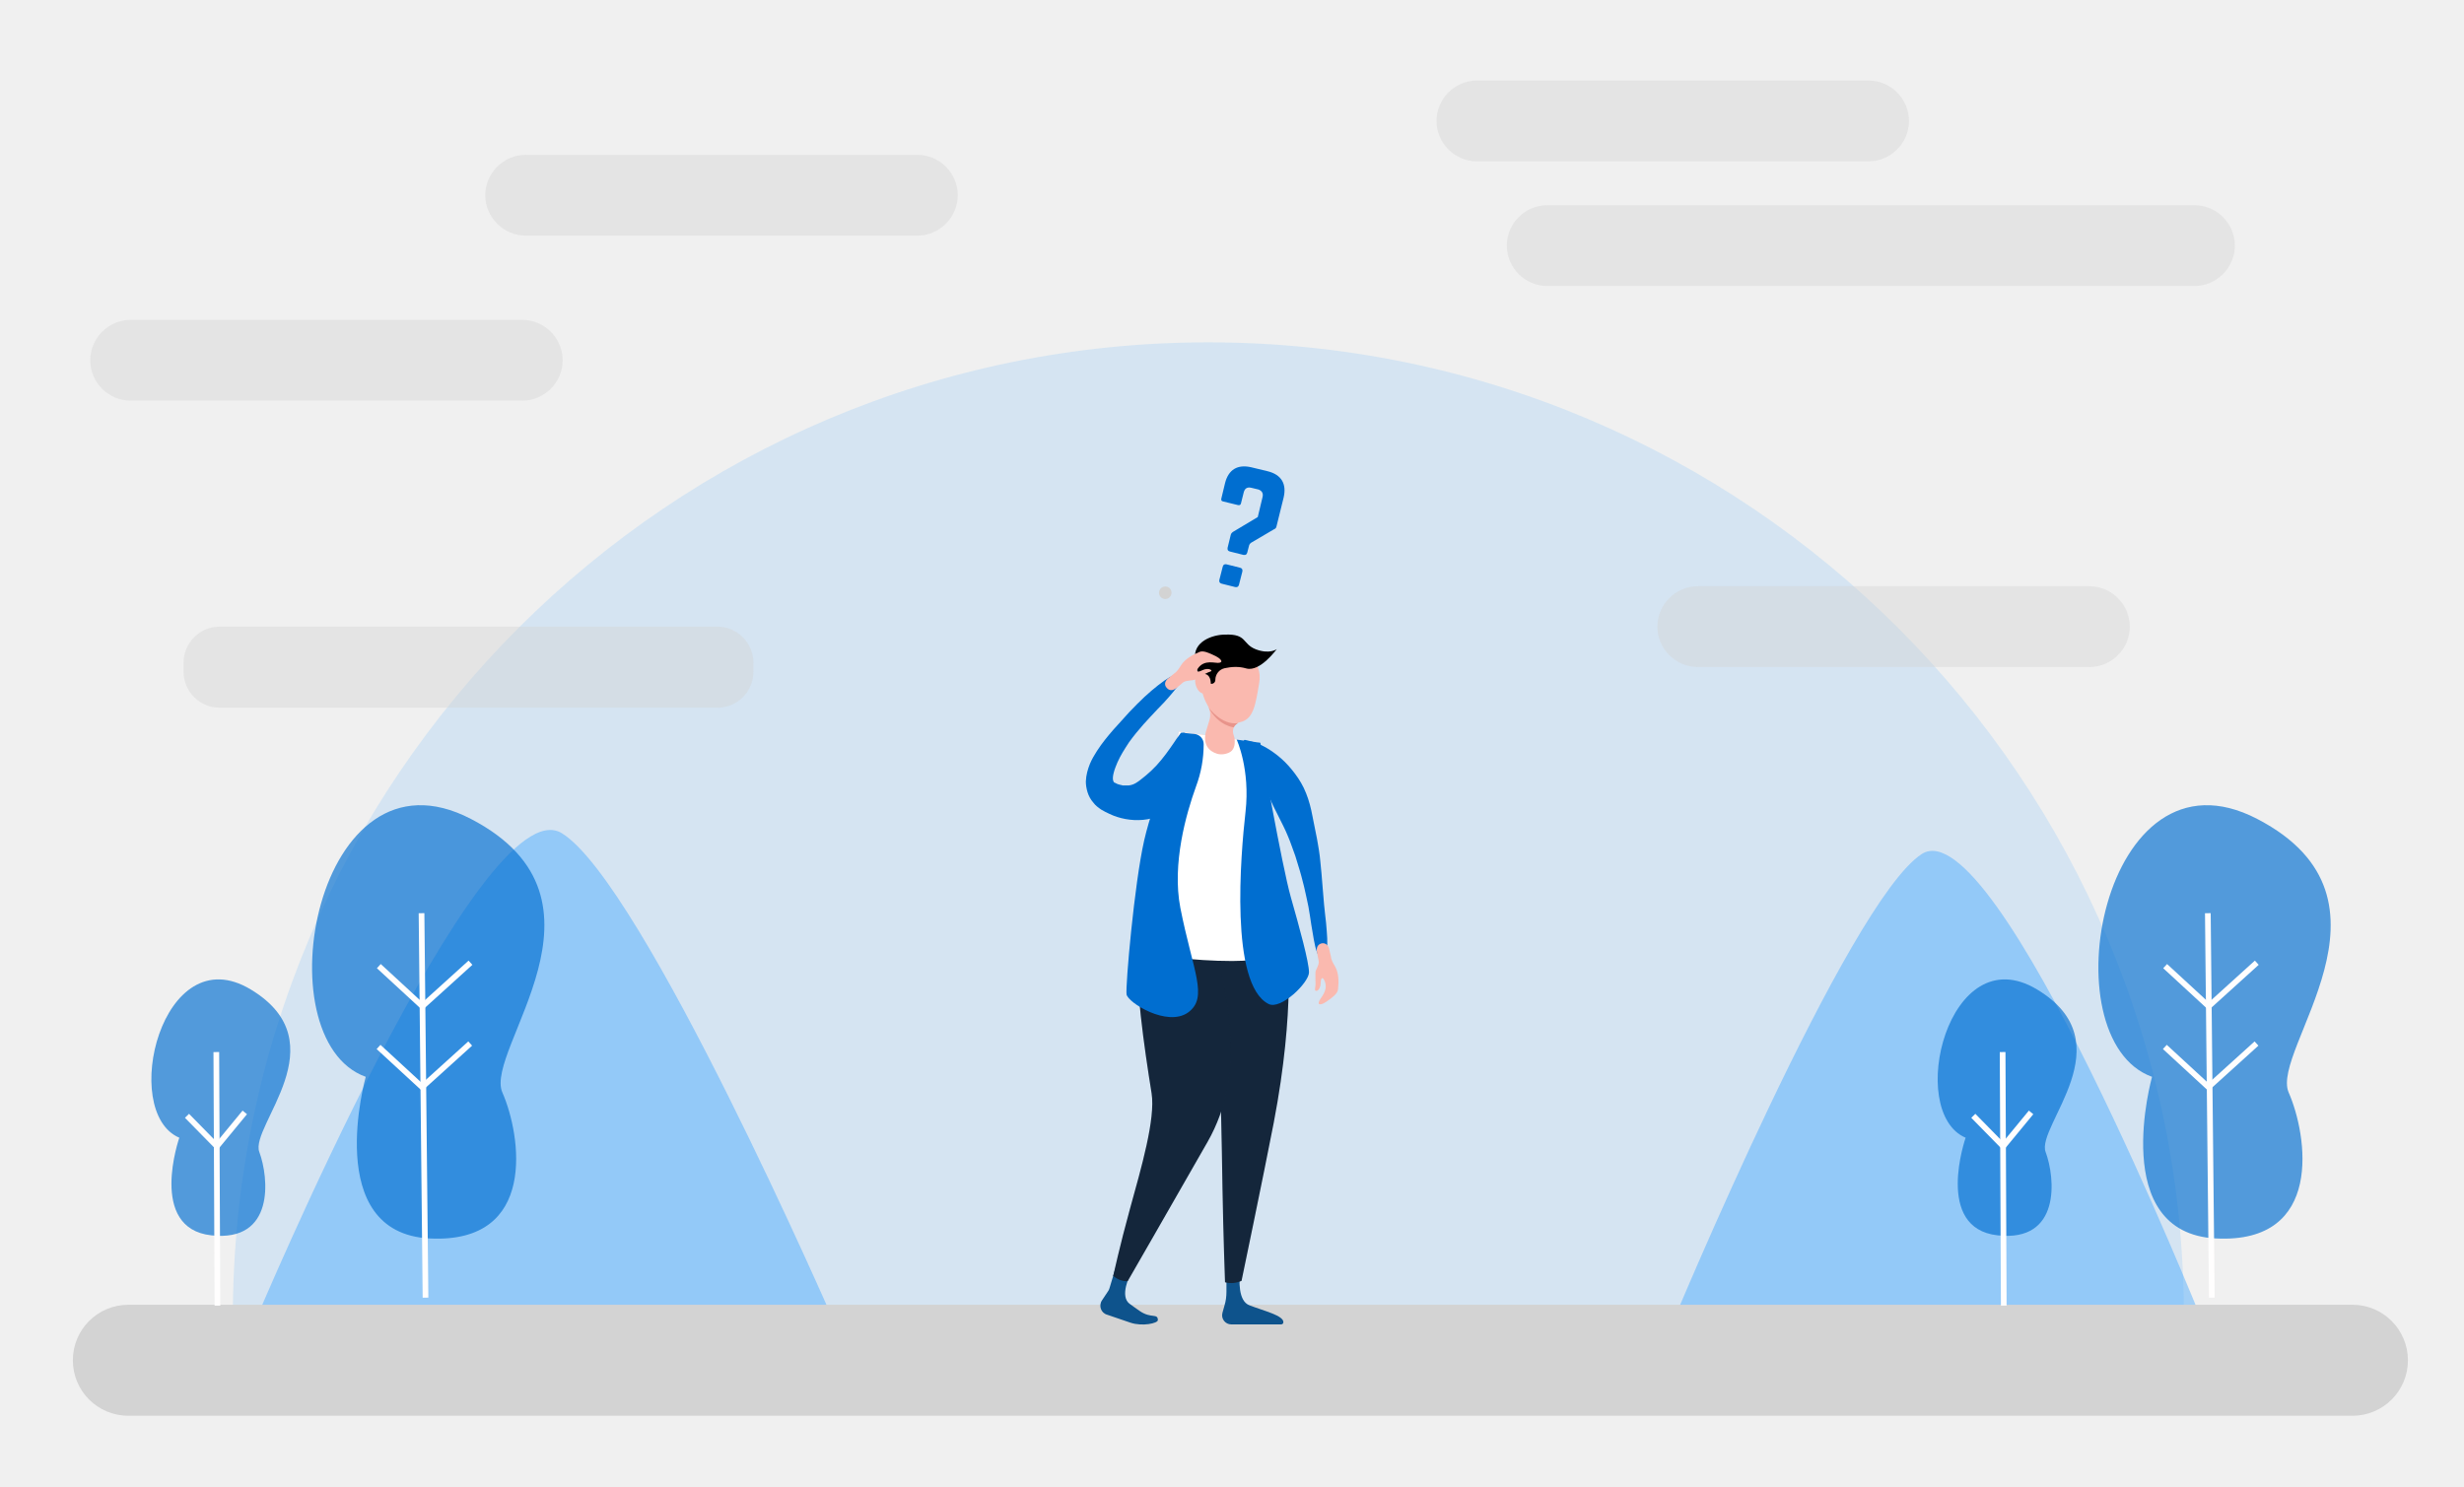
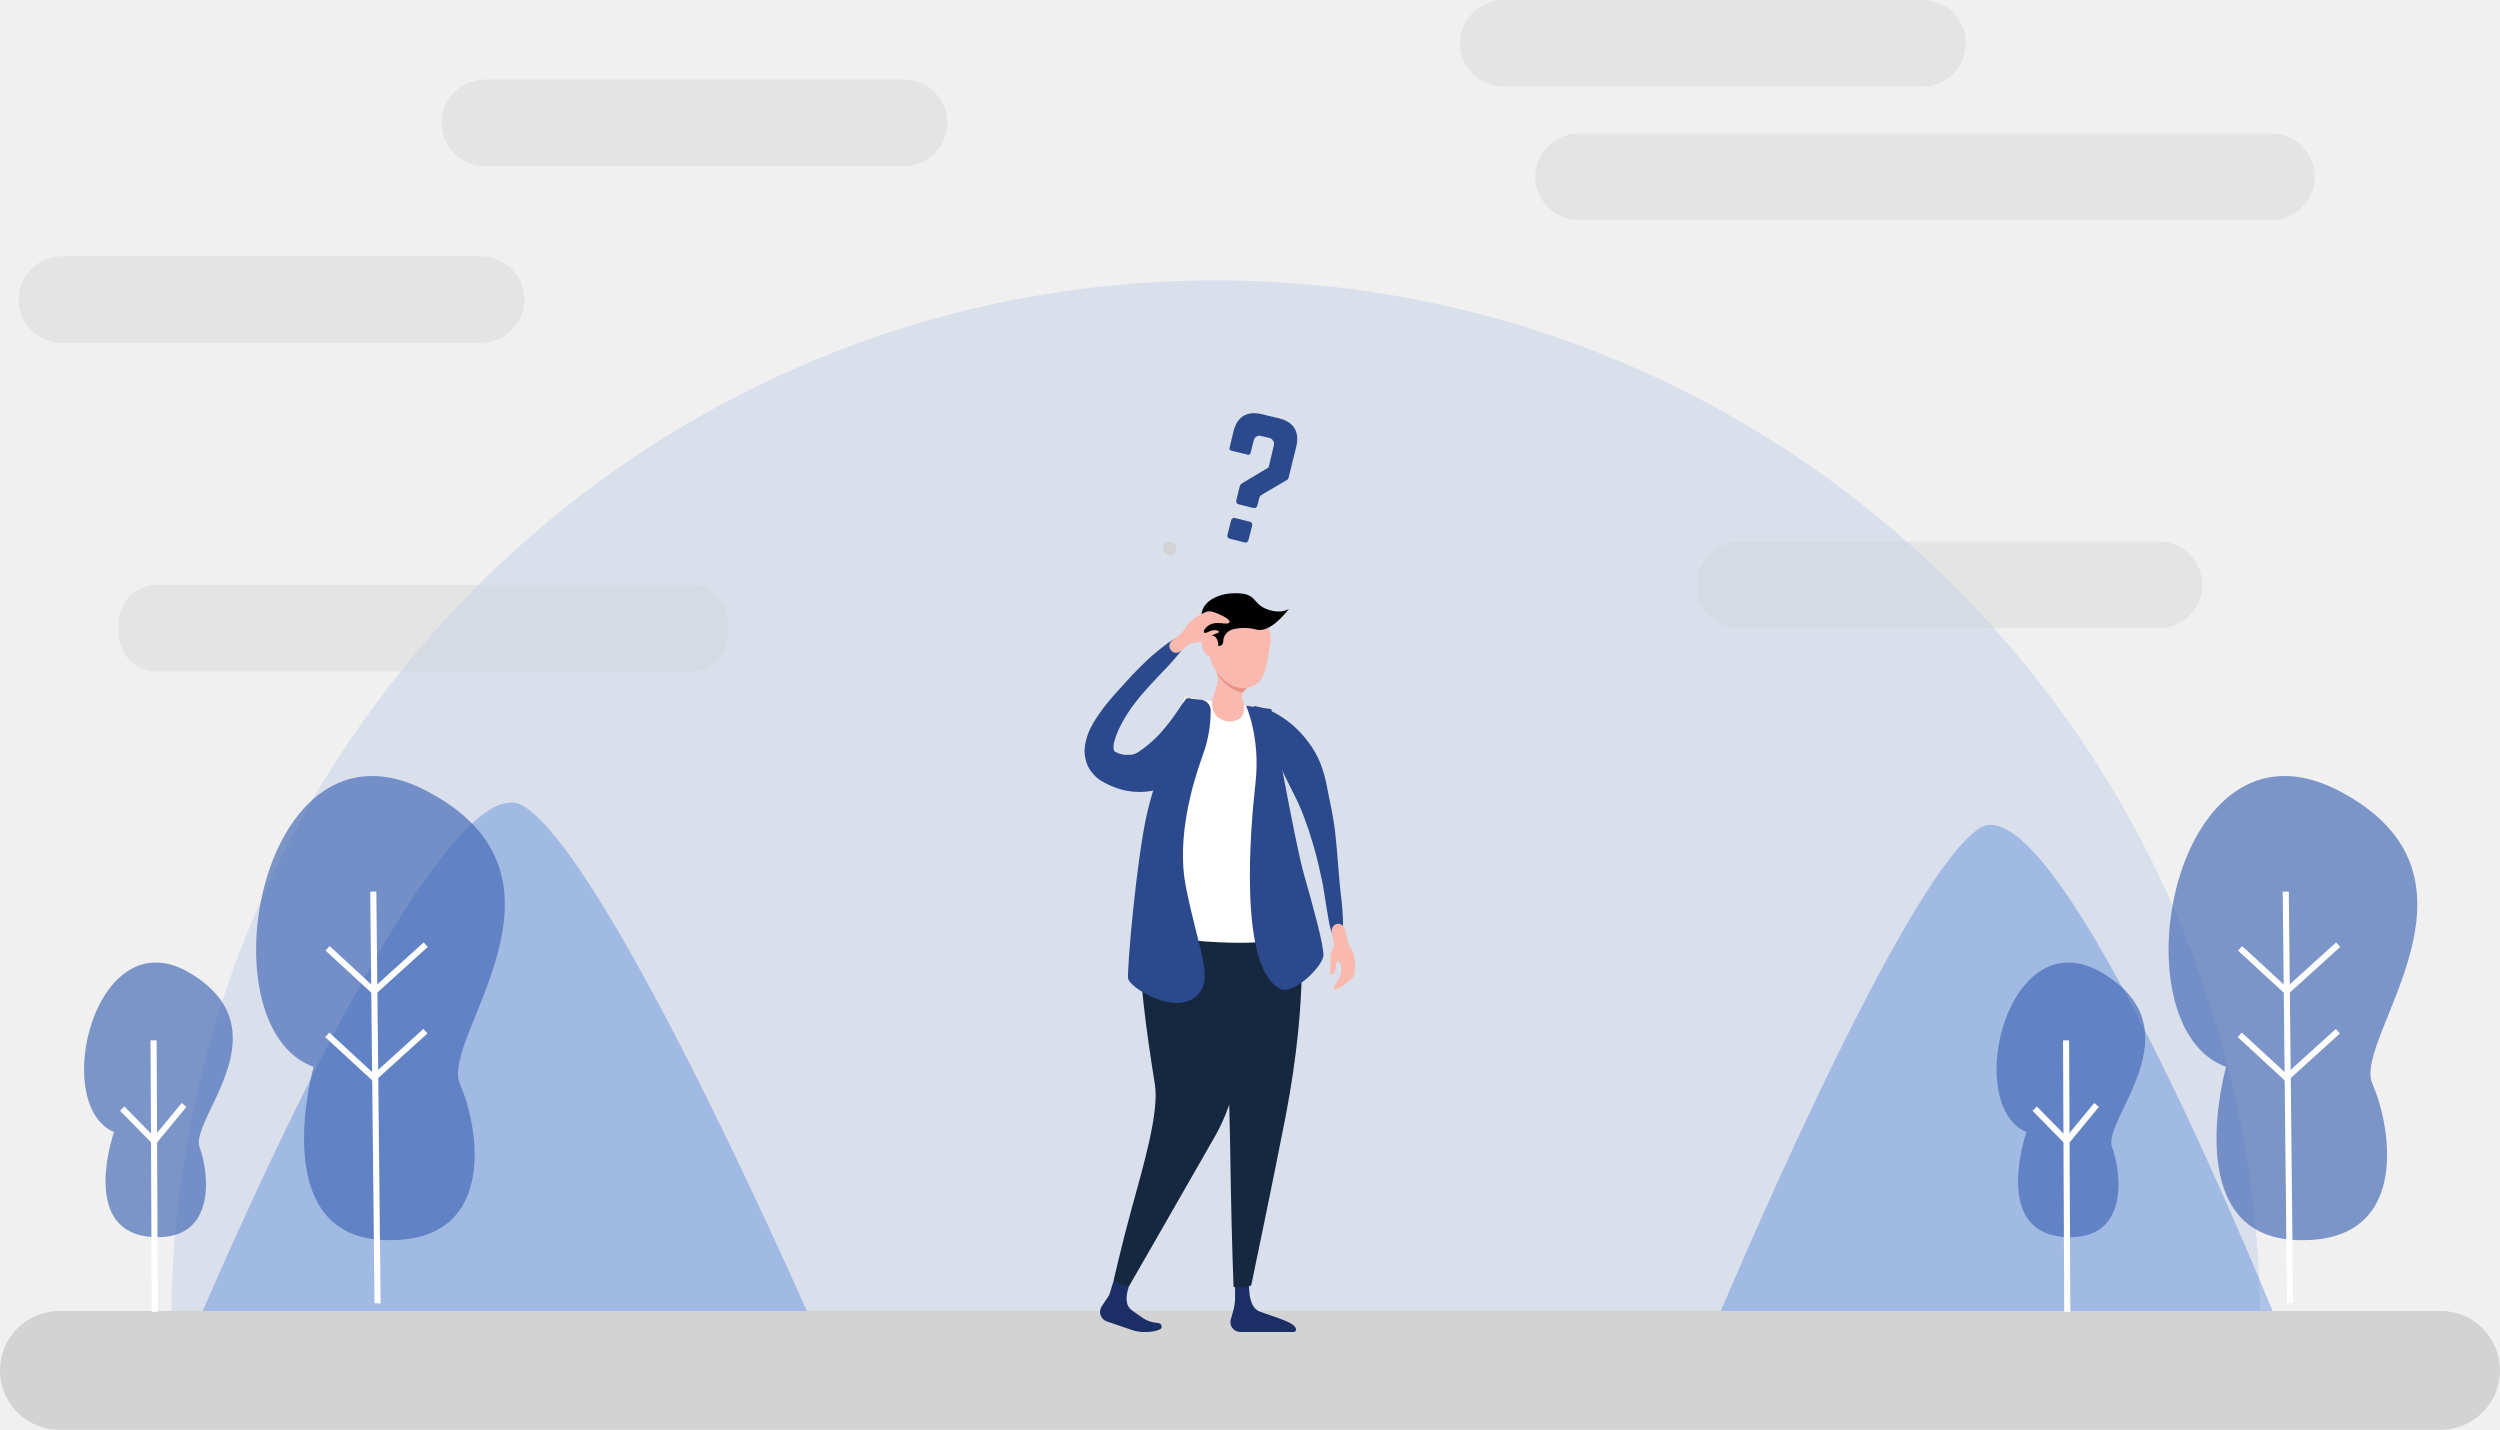
- <svg xmlns="http://www.w3.org/2000/svg" version="1.1" id="Layer_1" x="0px" y="0px" viewBox="0 0 865.7 522.4" style="enable-background:new 0 0 865.7 522.4;" xml:space="preserve">
-   <style type="text/css">
- 	.st0{opacity:0.15;fill:#3CA4FF;enable-background:new    ;}
- 	.st1{opacity:0.43;}
- 	.st2{fill:#3CA4FF;}
- 	.st3{fill:#5E349D;}
- 	.st4{fill:#D3D3D3;}
- 	.st5{opacity:0.4;}
- 	.st6{opacity:0.66;fill:#006ED0;enable-background:new    ;}
- 	.st7{fill:none;stroke:#FFFEFE;stroke-width:2;stroke-miterlimit:10;}
- 	.st8{fill:#FAB9AF;}
- 	.st9{fill:#0E538C;}
- 	.st10{fill:#15293F;}
- 	.st11{opacity:7.000000e-02;enable-background:new    ;}
- 	.st12{fill:#FFFFFF;}
- 	.st13{fill:#006ED0;}
- 	.st14{fill:#E8948B;}
- </style>
-   <path class="st0" d="M81.8,463c0-189.3,153.4-342.7,342.7-342.7S767.3,273.7,767.3,463" />
-   <g class="st1">
-     <g>
-       <path class="st2" d="M89.5,464.7c0,0,79.4-189.4,107.9-171.9c28.5,17.5,95.7,171.9,95.7,171.9H89.5z" />
+ <svg xmlns="http://www.w3.org/2000/svg" width="820.4" height="469.2" viewBox="0 0 820.4 469.2">
+   <path id="Path_1" data-name="Path 1" d="M81.8,463c0-189.3,153.4-342.7,342.7-342.7S767.3,273.7,767.3,463" transform="translate(-25.6 -28.3)" fill="#5988d9" opacity="0.15" />
+   <g id="Group_2" data-name="Group 2" transform="translate(-25.6 -28.3)" opacity="0.43">
+     <g id="Group_1" data-name="Group 1">
+       <path id="Path_2" data-name="Path 2" d="M89.5,464.7s79.4-189.4,107.9-171.9,95.7,171.9,95.7,171.9Z" fill="#5988d9" />
    </g>
  </g>
-   <g class="st1">
-     <g>
-       <path class="st2" d="M773.9,464.7c0,0-72.6-181.4-98.7-164.6c-26,16.8-87.5,164.6-87.5,164.6H773.9z" />
+   <g id="Group_4" data-name="Group 4" transform="translate(-25.6 -28.3)" opacity="0.43">
+     <g id="Group_3" data-name="Group 3">
+       <path id="Path_3" data-name="Path 3" d="M773.9,464.7s-72.6-181.4-98.7-164.6c-26,16.8-87.5,164.6-87.5,164.6Z" fill="#5988d9" />
    </g>
  </g>
-   <g>
-     <path class="st3" d="M439.9,468h-50.4c-1.8,0-3.3-1.5-3.3-3.3c0-1.8,1.5-3.3,3.3-3.3h50.4c1.8,0,3.3,1.5,3.3,3.3   C443.2,466.5,441.7,468,439.9,468z" />
+   <g id="Group_5" data-name="Group 5" transform="translate(-25.6 -28.3)">
+     <path id="Path_4" data-name="Path 4" d="M439.9,468H389.5a3.3,3.3,0,0,1,0-6.6h50.4a3.3,3.3,0,1,1,0,6.6Z" fill="#5e349d" />
  </g>
-   <g>
-     <path class="st4" d="M411.6,208.3c0,1.2-1,2.2-2.2,2.2s-2.2-1-2.2-2.2s1-2.2,2.2-2.2C410.6,206.1,411.6,207,411.6,208.3z" />
+   <g id="Group_6" data-name="Group 6" transform="translate(-25.6 -28.3)">
+     <path id="Path_5" data-name="Path 5" d="M411.6,208.3a2.2,2.2,0,1,1-2.2-2.2A2.156,2.156,0,0,1,411.6,208.3Z" fill="#d3d3d3" />
  </g>
-   <g class="st5">
-     <path class="st4" d="M771,100.5H543.6c-7.8,0-14.2-6.4-14.2-14.2l0,0c0-7.8,6.4-14.2,14.2-14.2H771c7.8,0,14.2,6.4,14.2,14.2l0,0   C785.2,94.1,778.8,100.5,771,100.5z" />
+   <g id="Group_7" data-name="Group 7" transform="translate(-25.6 -28.3)" opacity="0.4">
+     <path id="Path_6" data-name="Path 6" d="M771,100.5H543.6a14.255,14.255,0,0,1-14.2-14.2h0a14.255,14.255,0,0,1,14.2-14.2H771a14.255,14.255,0,0,1,14.2,14.2h0A14.255,14.255,0,0,1,771,100.5Z" fill="#d3d3d3" />
  </g>
-   <g class="st5">
-     <path class="st4" d="M322.3,82.8H184.7c-7.8,0-14.2-6.4-14.2-14.2l0,0c0-7.8,6.4-14.2,14.2-14.2h137.6c7.8,0,14.2,6.4,14.2,14.2   l0,0C336.5,76.4,330.1,82.8,322.3,82.8z" />
+   <g id="Group_8" data-name="Group 8" transform="translate(-25.6 -28.3)" opacity="0.4">
+     <path id="Path_7" data-name="Path 7" d="M322.3,82.8H184.7a14.255,14.255,0,0,1-14.2-14.2h0a14.255,14.255,0,0,1,14.2-14.2H322.3a14.255,14.255,0,0,1,14.2,14.2h0A14.255,14.255,0,0,1,322.3,82.8Z" fill="#d3d3d3" />
  </g>
-   <g class="st5">
-     <path class="st4" d="M656.5,56.7H518.9c-7.8,0-14.2-6.4-14.2-14.2l0,0c0-7.8,6.4-14.2,14.2-14.2h137.6c7.8,0,14.2,6.4,14.2,14.2   l0,0C670.7,50.3,664.3,56.7,656.5,56.7z" />
+   <g id="Group_9" data-name="Group 9" transform="translate(-25.6 -28.3)" opacity="0.4">
+     <path id="Path_8" data-name="Path 8" d="M656.5,56.7H518.9a14.255,14.255,0,0,1-14.2-14.2h0a14.255,14.255,0,0,1,14.2-14.2H656.5a14.255,14.255,0,0,1,14.2,14.2h0A14.255,14.255,0,0,1,656.5,56.7Z" fill="#d3d3d3" />
  </g>
-   <g class="st5">
-     <path class="st4" d="M183.4,140.8H45.9c-7.8,0-14.2-6.4-14.2-14.2l0,0c0-7.8,6.4-14.2,14.2-14.2h137.6c7.8,0,14.2,6.4,14.2,14.2   l0,0C197.7,134.4,191.3,140.8,183.4,140.8z" />
+   <g id="Group_10" data-name="Group 10" transform="translate(-25.6 -28.3)" opacity="0.4">
+     <path id="Path_9" data-name="Path 9" d="M183.4,140.8H45.9a14.255,14.255,0,0,1-14.2-14.2h0a14.255,14.255,0,0,1,14.2-14.2H183.5a14.255,14.255,0,0,1,14.2,14.2h0A14.276,14.276,0,0,1,183.4,140.8Z" fill="#d3d3d3" />
  </g>
-   <g class="st5">
-     <path class="st4" d="M734.1,234.4H596.5c-7.8,0-14.2-6.4-14.2-14.2l0,0c0-7.8,6.4-14.2,14.2-14.2h137.6c7.8,0,14.2,6.4,14.2,14.2   l0,0C748.3,228,741.9,234.4,734.1,234.4z" />
+   <g id="Group_11" data-name="Group 11" transform="translate(-25.6 -28.3)" opacity="0.4">
+     <path id="Path_10" data-name="Path 10" d="M734.1,234.4H596.5a14.255,14.255,0,0,1-14.2-14.2h0A14.255,14.255,0,0,1,596.5,206H734.1a14.255,14.255,0,0,1,14.2,14.2h0A14.255,14.255,0,0,1,734.1,234.4Z" fill="#d3d3d3" />
  </g>
-   <g class="st5">
-     <path class="st4" d="M252.1,248.7h-175c-6.9,0-12.6-5.7-12.6-12.6v-3.3c0-6.9,5.7-12.6,12.6-12.6h175c6.9,0,12.6,5.7,12.6,12.6v3.3   C264.7,243,259.1,248.7,252.1,248.7z" />
+   <g id="Group_12" data-name="Group 12" transform="translate(-25.6 -28.3)" opacity="0.4">
+     <path id="Path_11" data-name="Path 11" d="M252.1,248.7H77.1a12.676,12.676,0,0,1-12.6-12.6v-3.3a12.676,12.676,0,0,1,12.6-12.6h175a12.676,12.676,0,0,1,12.6,12.6v3.3A12.611,12.611,0,0,1,252.1,248.7Z" fill="#d3d3d3" />
  </g>
-   <path class="st4" d="M846,478c0,10.8-8.7,19.5-19.5,19.5H45.1c-10.8,0-19.5-8.7-19.5-19.5l0,0c0-10.8,8.7-19.5,19.5-19.5h781.5  C837.3,458.5,846,467.3,846,478L846,478z" />
-   <path class="st6" d="M128.5,378.4c0,0-15.5,54.9,22.5,56.8s32.1-36.3,25.5-51.3s43.6-67.7-11-96.1  C110.9,259.3,91.9,365.2,128.5,378.4z" />
-   <path class="st6" d="M63,399.8c0,0-11.1,31.8,11.2,34.3c22.4,2.5,20.3-20.2,16.9-29.3s28.2-38.3-3-57.1S41.9,390.8,63,399.8z" />
-   <path class="st6" d="M756.1,378.4c0,0-15.5,54.9,22.5,56.8s32.1-36.3,25.5-51.3s43.6-67.7-11-96.1  C738.5,259.3,719.5,365.2,756.1,378.4z" />
-   <path class="st6" d="M690.6,399.8c0,0-11.1,31.8,11.2,34.3c22.4,2.5,20.3-20.2,16.9-29.3s28.2-38.3-3-57.1S669.5,390.8,690.6,399.8z  " />
-   <g>
-     <line class="st7" x1="76" y1="369.7" x2="76.4" y2="458.8" />
-     <polyline class="st7" points="86,390.9 76.2,402.8 65.7,392.1  " />
-     <line class="st7" x1="148.1" y1="320.9" x2="149.5" y2="456" />
-     <polyline class="st7" points="165.3,338.3 148.4,353.6 133.1,339.5  " />
-     <polyline class="st7" points="165.2,366.7 148.3,382 133,367.9  " />
-     <line class="st7" x1="703.6" y1="369.7" x2="704" y2="458.8" />
-     <polyline class="st7" points="713.6,390.9 703.8,402.8 693.3,392.1  " />
-     <line class="st7" x1="775.7" y1="320.9" x2="777.1" y2="456" />
-     <polyline class="st7" points="792.9,338.3 776,353.6 760.7,339.5  " />
-     <polyline class="st7" points="792.8,366.7 775.9,382 760.6,367.9  " />
+   <path id="Path_12" data-name="Path 12" d="M846,478a19.461,19.461,0,0,1-19.5,19.5H45.1A19.461,19.461,0,0,1,25.6,478h0a19.461,19.461,0,0,1,19.5-19.5H826.6A19.5,19.5,0,0,1,846,478Z" transform="translate(-25.6 -28.3)" fill="#d3d3d3" />
+   <path id="Path_13" data-name="Path 13" d="M128.5,378.4S113,433.3,151,435.2s32.1-36.3,25.5-51.3,43.6-67.7-11-96.1C110.9,259.3,91.9,365.2,128.5,378.4Z" transform="translate(-25.6 -28.3)" fill="#4066b3" opacity="0.66" />
+   <path id="Path_14" data-name="Path 14" d="M63,399.8s-11.1,31.8,11.2,34.3c22.4,2.5,20.3-20.2,16.9-29.3s28.2-38.3-3-57.1S41.9,390.8,63,399.8Z" transform="translate(-25.6 -28.3)" fill="#4066b3" opacity="0.66" />
+   <path id="Path_15" data-name="Path 15" d="M756.1,378.4s-15.5,54.9,22.5,56.8,32.1-36.3,25.5-51.3,43.6-67.7-11-96.1C738.5,259.3,719.5,365.2,756.1,378.4Z" transform="translate(-25.6 -28.3)" fill="#4066b3" opacity="0.66" />
+   <path id="Path_16" data-name="Path 16" d="M690.6,399.8s-11.1,31.8,11.2,34.3c22.4,2.5,20.3-20.2,16.9-29.3s28.2-38.3-3-57.1S669.5,390.8,690.6,399.8Z" transform="translate(-25.6 -28.3)" fill="#4066b3" opacity="0.66" />
+   <g id="Group_13" data-name="Group 13" transform="translate(-25.6 -28.3)">
+     <line id="Line_1" data-name="Line 1" x2="0.4" y2="89.1" transform="translate(76 369.7)" fill="none" stroke="#fffefe" stroke-miterlimit="10" stroke-width="2" />
+     <path id="Path_17" data-name="Path 17" d="M86,390.9l-9.8,11.9L65.7,392.1" fill="none" stroke="#fffefe" stroke-miterlimit="10" stroke-width="2" />
+     <line id="Line_2" data-name="Line 2" x2="1.4" y2="135.1" transform="translate(148.1 320.9)" fill="none" stroke="#fffefe" stroke-miterlimit="10" stroke-width="2" />
+     <path id="Path_18" data-name="Path 18" d="M165.3,338.3l-16.9,15.3-15.3-14.1" fill="none" stroke="#fffefe" stroke-miterlimit="10" stroke-width="2" />
+     <path id="Path_19" data-name="Path 19" d="M165.2,366.7,148.3,382,133,367.9" fill="none" stroke="#fffefe" stroke-miterlimit="10" stroke-width="2" />
+     <line id="Line_3" data-name="Line 3" x2="0.4" y2="89.1" transform="translate(703.6 369.7)" fill="none" stroke="#fffefe" stroke-miterlimit="10" stroke-width="2" />
+     <path id="Path_20" data-name="Path 20" d="M713.6,390.9l-9.8,11.9-10.5-10.7" fill="none" stroke="#fffefe" stroke-miterlimit="10" stroke-width="2" />
+     <line id="Line_4" data-name="Line 4" x2="1.4" y2="135.1" transform="translate(775.7 320.9)" fill="none" stroke="#fffefe" stroke-miterlimit="10" stroke-width="2" />
+     <path id="Path_21" data-name="Path 21" d="M792.9,338.3,776,353.6l-15.3-14.1" fill="none" stroke="#fffefe" stroke-miterlimit="10" stroke-width="2" />
+     <path id="Path_22" data-name="Path 22" d="M792.8,366.7,775.9,382l-15.3-14.1" fill="none" stroke="#fffefe" stroke-miterlimit="10" stroke-width="2" />
  </g>
-   <g>
-     <g>
-       <polygon class="st8" points="452.4,333.4 442,260.9 414.2,257.1 399.7,332.9   " />
-       <path class="st9" d="M430.9,445.7l0,8.2c0,1.7-0.2,3.3-0.7,4.9l-0.7,2.5c-0.6,2.1,1,4.1,3.1,4.1c5.6,0,15.1,0,17.5,0    c0.4,0,0.8-0.3,0.8-0.7c0.2-2.4-6.7-4-11.9-6c-4-1.5-3.7-8.6-3.3-12.8c0.2-1.6-1.1-2.9-2.7-2.8l0,0    C431.8,443.3,430.8,444.4,430.9,445.7z" />
-       <path class="st9" d="M392.6,443.4l-2.8,9.3c-0.1,0.4-0.3,0.8-0.6,1.2l-2,3c-1.3,1.9-0.4,4.5,1.8,5.1c0,0,4,1.4,8.2,2.8    c4.2,1.4,9.6,0.2,9.6-0.9c0-2.5-2.3-0.5-6.2-3.1c-1.3-0.9-2.6-1.8-3.8-2.7c-3.3-2.6-0.4-9.3,1.6-13c0.7-1.3,0-3-1.5-3.3l-1-0.2    C394.4,441.2,393,442,392.6,443.4z" />
-       <path class="st10" d="M421.4,334.1l30.8-2.6c0,0,3.1,22.4-4.7,63.1c-3.7,19.1-11.3,55.5-11.3,55.5c-1.9,0.8-3.8,1-5.8,0.5    c0,0-0.6-16.1-0.9-33.4c-0.3-16.6-0.4-34.3-1.5-40.1C425.9,365.3,421.4,334.1,421.4,334.1z" />
-       <path class="st11" d="M421.4,334.1l30.8-2.6c0,0,3.1,22.4-4.7,63.1c-3.7,19.1-11.3,55.5-11.3,55.5c-1.9,0.8-3.8,1-5.8,0.5    c0,0-0.6-16.1-0.9-33.4c-0.3-16.6-0.4-34.3-1.5-40.1C425.9,365.3,421.4,334.1,421.4,334.1z" />
-       <path class="st10" d="M427.7,334.5c3.2,17.1,10.3,42.6-3.4,66.7c-13.7,24-28.1,49-28.1,49c-1.9,0.1-3.5-0.6-5.1-1.8    c0,0,2.4-10.9,5.9-23.6c4-14.5,9-31.6,7.6-40.6c-2.7-16.7-5.8-39-4.8-49.8C400.7,323.6,426.1,325.5,427.7,334.5z" />
-       <path class="st11" d="M427.7,334.5c3.2,17.1,10.3,42.6-3.4,66.7c-13.7,24-28.1,49-28.1,49c-1.9,0.1-3.5-0.6-5.1-1.8    c0,0,2.4-10.9,5.9-23.6c4-14.5,9-31.6,7.6-40.6c-2.7-16.7-5.8-39-4.8-49.8C400.7,323.6,426.1,325.5,427.7,334.5z" />
-       <path class="st12" d="M453.4,331.5L442,260.9l-27.8-3.8l-15,74.6c-0.3,1.4,0.6,2.8,2,3c5.2,1,17.7,3,31.7,3c10.4,0,16.3-2,19-3.3    C453,333.9,453.6,332.7,453.4,331.5z" />
-       <path class="st13" d="M422.9,261.5c0,5.1-0.9,10.1-2.7,14.9c-3.4,9.4-8.5,27.1-5.5,42.6c4.4,22.4,10,31.5,2.7,36.8    c-7.3,5.2-21.2-3.5-21.6-6.4c-0.4-2.9,2.7-38.7,6.2-54.1s13.4-37.8,13.4-37.8l4.2,0.4C421.5,258.1,422.9,259.6,422.9,261.5    L422.9,261.5z" />
-       <path class="st13" d="M434.5,259.9c0,0,4.8,10.4,3.1,25.4c-1.7,15-5.6,60.6,8.1,67.5c4.3,2.2,14.2-7.5,14.2-11.1    c0-3.6-3.3-15.6-6.4-26.5S442.8,261,442.8,261L434.5,259.9z" />
-       <g>
-         <path class="st8" d="M430.6,227.5c-6.2,0-8.5,4.4-8.6,12.6c0,3.1,1.3,6.1,2.4,8c0.8,1.4,1,3.1,0.6,4.7l-1.4,4.6     c-0.9,4.3,1.1,6.6,4.1,7.5c1.5,0.4,3.3,0.1,4.6-0.7c1.5-1,1.7-3.1,1.4-5l-0.4-1.3c-0.5-1.8,0.6-3.7,2.3-4.1c4.8-1,5.5-6,6.8-13.8     C443.8,232.1,436.8,227.5,430.6,227.5z" />
-         <path d="M430.4,223c-4.3,0-11.4,2.4-10.5,8.7l0.8,4.4c0.3,1.8,1.8,3.1,3.6,3.2l0,0c0.2,0.6,0.7,1,1.3,1c0.8,0,1.4-0.6,1.4-1.4     l0,0c0-2,1.4-3.7,3.3-4.1c2.4-0.5,4.9-0.7,7.6,0.1c4.9,1.3,10.6-6.8,10.7-6.8c0,0-2.5,1.9-7.3,0.1     C436.3,226.3,438.3,222.7,430.4,223z" />
-         <path class="st8" d="M425.4,240.3c0,1.9-0.7,3.4-2.5,3.4s-3-2.6-3-4.5c0-1.9,1.2-2.4,3-2.4S425.4,238.4,425.4,240.3z" />
+   <g id="Group_16" data-name="Group 16" transform="translate(-25.6 -28.3)">
+     <g id="Group_15" data-name="Group 15">
+       <path id="Path_23" data-name="Path 23" d="M452.4,333.4,442,260.9l-27.8-3.8-14.5,75.8Z" fill="#fab9af" />
+       <path id="Path_24" data-name="Path 24" d="M430.9,445.7v8.2a16.136,16.136,0,0,1-.7,4.9l-.7,2.5a3.216,3.216,0,0,0,3.1,4.1h17.5a.773.773,0,0,0,.8-.7c.2-2.4-6.7-4-11.9-6-4-1.5-3.7-8.6-3.3-12.8a2.5,2.5,0,0,0-2.7-2.8h0A2.506,2.506,0,0,0,430.9,445.7Z" fill="#1b2f66" />
+       <path id="Path_25" data-name="Path 25" d="M392.6,443.4l-2.8,9.3a3.38,3.38,0,0,1-.6,1.2l-2,3A3.312,3.312,0,0,0,389,462s4,1.4,8.2,2.8,9.6.2,9.6-.9c0-2.5-2.3-.5-6.2-3.1-1.3-.9-2.6-1.8-3.8-2.7-3.3-2.6-.4-9.3,1.6-13a2.266,2.266,0,0,0-1.5-3.3l-1-.2A2.63,2.63,0,0,0,392.6,443.4Z" fill="#1b2f66" />
+       <path id="Path_26" data-name="Path 26" d="M421.4,334.1l30.8-2.6s3.1,22.4-4.7,63.1c-3.7,19.1-11.3,55.5-11.3,55.5a8.909,8.909,0,0,1-5.8.5s-.6-16.1-.9-33.4c-.3-16.6-.4-34.3-1.5-40.1C425.9,365.3,421.4,334.1,421.4,334.1Z" fill="#15293f" />
+       <path id="Path_27" data-name="Path 27" d="M421.4,334.1l30.8-2.6s3.1,22.4-4.7,63.1c-3.7,19.1-11.3,55.5-11.3,55.5a8.909,8.909,0,0,1-5.8.5s-.6-16.1-.9-33.4c-.3-16.6-.4-34.3-1.5-40.1C425.9,365.3,421.4,334.1,421.4,334.1Z" fill="#101b40" opacity="0.07" />
+       <path id="Path_28" data-name="Path 28" d="M427.7,334.5c3.2,17.1,10.3,42.6-3.4,66.7-13.7,24-28.1,49-28.1,49a7.6,7.6,0,0,1-5.1-1.8s2.4-10.9,5.9-23.6c4-14.5,9-31.6,7.6-40.6-2.7-16.7-5.8-39-4.8-49.8C400.7,323.6,426.1,325.5,427.7,334.5Z" fill="#15293f" />
+       <path id="Path_29" data-name="Path 29" d="M427.7,334.5c3.2,17.1,10.3,42.6-3.4,66.7-13.7,24-28.1,49-28.1,49a7.6,7.6,0,0,1-5.1-1.8s2.4-10.9,5.9-23.6c4-14.5,9-31.6,7.6-40.6-2.7-16.7-5.8-39-4.8-49.8C400.7,323.6,426.1,325.5,427.7,334.5Z" fill="#101b40" opacity="0.07" />
+       <path id="Path_30" data-name="Path 30" d="M453.4,331.5,442,260.9l-27.8-3.8-15,74.6a2.473,2.473,0,0,0,2,3,177.874,177.874,0,0,0,31.7,3c10.4,0,16.3-2,19-3.3A2.684,2.684,0,0,0,453.4,331.5Z" fill="#fff" />
+       <path id="Path_31" data-name="Path 31" d="M422.9,261.5a42.231,42.231,0,0,1-2.7,14.9c-3.4,9.4-8.5,27.1-5.5,42.6,4.4,22.4,10,31.5,2.7,36.8-7.3,5.2-21.2-3.5-21.6-6.4s2.7-38.7,6.2-54.1,13.4-37.8,13.4-37.8l4.2.4a3.6,3.6,0,0,1,3.3,3.6Z" fill="#2b498c" />
+       <path id="Path_32" data-name="Path 32" d="M434.5,259.9s4.8,10.4,3.1,25.4-5.6,60.6,8.1,67.5c4.3,2.2,14.2-7.5,14.2-11.1s-3.3-15.6-6.4-26.5S442.8,261,442.8,261Z" fill="#2b498c" />
+       <g id="Group_14" data-name="Group 14">
+         <path id="Path_33" data-name="Path 33" d="M430.6,227.5c-6.2,0-8.5,4.4-8.6,12.6a16.8,16.8,0,0,0,2.4,8,6.383,6.383,0,0,1,.6,4.7l-1.4,4.6c-.9,4.3,1.1,6.6,4.1,7.5a6.161,6.161,0,0,0,4.6-.7c1.5-1,1.7-3.1,1.4-5l-.4-1.3a3.316,3.316,0,0,1,2.3-4.1c4.8-1,5.5-6,6.8-13.8C443.8,232.1,436.8,227.5,430.6,227.5Z" fill="#fab9af" />
+         <path id="Path_34" data-name="Path 34" d="M430.4,223c-4.3,0-11.4,2.4-10.5,8.7l.8,4.4a3.836,3.836,0,0,0,3.6,3.2h0a1.376,1.376,0,0,0,2.7-.4h0a4.184,4.184,0,0,1,3.3-4.1,15.088,15.088,0,0,1,7.6.1c4.9,1.3,10.6-6.8,10.7-6.8,0,0-2.5,1.9-7.3.1C436.3,226.3,438.3,222.7,430.4,223Z" />
+         <path id="Path_35" data-name="Path 35" d="M425.4,240.3c0,1.9-.7,3.4-2.5,3.4s-3-2.6-3-4.5,1.2-2.4,3-2.4S425.4,238.4,425.4,240.3Z" fill="#fab9af" />
      </g>
-       <path class="st13" d="M416,237.4c0,0-0.7,1.6-2.2,3.7c-0.8,1.1-1.8,2.3-3,3.7c-1.2,1.4-2.6,2.9-4.2,4.5c-1.5,1.6-3.2,3.4-4.9,5.3    c-1.7,1.9-3.4,4-5,6.2c-1.5,2.3-3,4.6-4.1,7.1c-0.5,1.2-1,2.4-1.3,3.6c-0.3,1.1-0.4,2.2-0.2,2.8c0.1,0.3,0.2,0.5,0.3,0.6    c0.1,0.1,0.2,0.2,0.4,0.2c0.3,0.2,0.9,0.5,1.8,0.7l0.5,0.1c0.1,0,0.2,0.1,0.3,0.1l0.2,0l0.6,0l0.7,0l0.7,0    c0.9-0.1,1.7-0.4,2.4-0.8c1.4-0.8,2.4-1.8,3.6-2.7c1.2-1,2.5-2.2,3.7-3.5c2.4-2.6,4.5-5.6,6-7.8c0.8-1.2,1.4-2.1,1.9-2.7    c0.5-0.7,0.7-1,0.7-1l1.4,0c0,0,0.2,0.4,0.6,1.2c0.4,0.8,0.8,1.9,1.2,3.4c0.8,3,1.3,7.6-0.6,13c-0.9,2.7-2.5,5.6-5.1,8.2    c-1.3,1.3-2.9,2.4-4.8,3.2c-1.8,0.9-3.9,1.4-6,1.6c-4.2,0.4-8.5-0.5-11.8-2.1c-0.9-0.4-1.9-0.9-2.9-1.5c-1-0.7-2-1.4-2.8-2.5    c-0.9-1-1.6-2.3-2-3.6c-0.4-1.3-0.6-2.6-0.6-3.8c0.1-2.4,0.7-4.3,1.4-6.1c0.7-1.7,1.6-3.2,2.5-4.6c1.8-2.8,3.8-5.2,5.7-7.4    c2-2.2,3.9-4.3,5.7-6.3c1.8-1.9,3.6-3.7,5.3-5.3c1.7-1.6,3.3-2.9,4.8-4.1c1.5-1.2,2.8-2.1,4-2.8c2.4-1.3,4.1-1.7,4.1-1.7    L416,237.4z" />
-       <path class="st13" d="M464.3,337.8c0,0-0.9-1.2-1.7-3.5c-0.4-1.1-0.7-2.5-1-4.1c-0.3-1.6-0.6-3.4-0.9-5.3c-0.3-2-0.6-4.1-1-6.3    c-0.4-2.2-1-4.5-1.5-6.9c-0.6-2.4-1.2-4.8-2-7.3c-0.3-1.2-0.8-2.4-1.1-3.6c-0.4-1.2-0.8-2.3-1.3-3.6c-0.4-1.2-0.9-2.4-1.4-3.6    c-0.5-1.2-1-2.3-1.6-3.5c-1.1-2.2-2.2-4.4-3.2-6.4c-1-2-1.8-4-2.6-5.9c-0.8-1.9-1.6-3.6-2.4-5.3c-0.8-1.6-1.5-3.2-2.3-4.5    c-0.7-1.4-1.4-2.6-2-3.6c-0.6-1.1-1-1.9-1.3-2.5c-0.3-0.6-0.5-0.9-0.5-0.9l0.7-1c0,0,0.4,0,1.1,0.2c0.3,0.1,0.8,0.2,1.2,0.3    c0.5,0.1,1,0.3,1.6,0.5c1.2,0.4,2.7,1.1,4.2,2c1.5,0.9,3.2,2.1,4.9,3.6c1.7,1.5,3.3,3.3,4.8,5.3c1.5,2,2.9,4.3,3.9,6.9    c1,2.5,1.7,5.2,2.2,7.9c0.5,2.7,1.1,5.3,1.6,8c0.2,1.3,0.5,2.7,0.7,4.1c0.2,1.4,0.4,2.7,0.5,4.1c0.3,2.7,0.5,5.3,0.7,7.8    c0.2,2.5,0.4,4.9,0.6,7.2c0.2,2.3,0.5,4.4,0.7,6.4c0.2,2,0.3,3.8,0.4,5.4c0,1.6,0.1,3-0.1,4.2c-0.3,2.4-1,3.8-1,3.8L464.3,337.8z" />
-       <path class="st8" d="M423.6,236.7c-1.7,0.8-3.2,1.9-3.9,2.2c-0.3,0.1-1.2,0.2-1.4,0.2c-0.7,0.1-1.9,0.2-2.5,0.6l-2.4,2    c-1.2,1-2.5,1.2-3.5,0l0,0c-1.1-1.2-0.5-2.7,0.9-3.6l1.7-1.4c1.1-0.7,1.8-1.9,2.5-3c1.4-2.2,4.2-3.7,6.4-4.6    c1.4-0.6,3.3,0.3,5.8,1.5c1.2,0.6,2.9,2,1.2,2.3c-1.4,0.3-5.3-1.4-7.6,2.1c-0.1,0.2-0.4,0.6-0.2,0.8c0.5,0.6,1.8-0.4,2.7-0.6    c1.2-0.3,2.1,0,2.3,0.4C425.8,236,424.8,236,423.6,236.7z" />
-       <path class="st8" d="M462.2,346c0-1.9-0.1-3.8,0-4.5c0-0.3,0.4-1.1,0.5-1.3c0.3-0.7,0.8-1.7,0.6-2.5l-0.6-3.1    c-0.3-1.5,0.2-2.7,1.6-3.1l0,0c1.6-0.3,2.6,0.9,2.8,2.5l0.5,2.1c0.1,1.3,0.8,2.4,1.5,3.6c1.3,2.3,1.3,5.4,1,7.9    c-0.1,1.5-1.8,2.8-4.1,4.4c-1.1,0.8-3.1,1.6-2.6,0c0.4-1.4,3.7-4,1.8-7.7c-0.1-0.2-0.4-0.6-0.6-0.6c-0.7,0.1-0.5,1.8-0.7,2.7    c-0.3,1.2-0.9,1.8-1.4,1.8C461.7,348.2,462.1,347.3,462.2,346z" />
+       <path id="Path_36" data-name="Path 36" d="M416,237.4a22.911,22.911,0,0,1-2.2,3.7c-.8,1.1-1.8,2.3-3,3.7s-2.6,2.9-4.2,4.5c-1.5,1.6-3.2,3.4-4.9,5.3a79.476,79.476,0,0,0-5,6.2,50.277,50.277,0,0,0-4.1,7.1,25.989,25.989,0,0,0-1.3,3.6,5.647,5.647,0,0,0-.2,2.8,1.629,1.629,0,0,0,.3.6.52.52,0,0,0,.4.2,5.492,5.492,0,0,0,1.8.7l.5.1c.1,0,.2.1.3.1h2.2a6.193,6.193,0,0,0,2.4-.8,33.775,33.775,0,0,0,3.6-2.7,39.68,39.68,0,0,0,3.7-3.5,68.55,68.55,0,0,0,6-7.8c.8-1.2,1.4-2.1,1.9-2.7.5-.7.7-1,.7-1h1.4l.6,1.2a18.3,18.3,0,0,1,1.2,3.4,21.871,21.871,0,0,1-.6,13,20.972,20.972,0,0,1-5.1,8.2,14.943,14.943,0,0,1-4.8,3.2,17.193,17.193,0,0,1-6,1.6,22.889,22.889,0,0,1-11.8-2.1,26.957,26.957,0,0,1-2.9-1.5,10.957,10.957,0,0,1-2.8-2.5,9.81,9.81,0,0,1-2-3.6,13.058,13.058,0,0,1-.6-3.8,18.243,18.243,0,0,1,1.4-6.1,28.687,28.687,0,0,1,2.5-4.6,65.31,65.31,0,0,1,5.7-7.4q3-3.3,5.7-6.3c1.8-1.9,3.6-3.7,5.3-5.3s3.3-2.9,4.8-4.1a33.269,33.269,0,0,1,4-2.8,18.49,18.49,0,0,1,4.1-1.7Z" fill="#2b498c" />
+       <path id="Path_37" data-name="Path 37" d="M464.3,337.8a13.93,13.93,0,0,1-1.7-3.5,27.386,27.386,0,0,1-1-4.1c-.3-1.6-.6-3.4-.9-5.3-.3-2-.6-4.1-1-6.3s-1-4.5-1.5-6.9c-.6-2.4-1.2-4.8-2-7.3-.3-1.2-.8-2.4-1.1-3.6-.4-1.2-.8-2.3-1.3-3.6-.4-1.2-.9-2.4-1.4-3.6s-1-2.3-1.6-3.5l-3.2-6.4c-1-2-1.8-4-2.6-5.9s-1.6-3.6-2.4-5.3c-.8-1.6-1.5-3.2-2.3-4.5-.7-1.4-1.4-2.6-2-3.6-.6-1.1-1-1.9-1.3-2.5a9.24,9.24,0,0,0-.5-.9l.7-1a4.469,4.469,0,0,1,1.1.2c.3.1.8.2,1.2.3a14.241,14.241,0,0,1,1.6.5,22.294,22.294,0,0,1,4.2,2,33.683,33.683,0,0,1,4.9,3.6,35.291,35.291,0,0,1,4.8,5.3,28.782,28.782,0,0,1,3.9,6.9,41.974,41.974,0,0,1,2.2,7.9c.5,2.7,1.1,5.3,1.6,8,.2,1.3.5,2.7.7,4.1s.4,2.7.5,4.1c.3,2.7.5,5.3.7,7.8s.4,4.9.6,7.2.5,4.4.7,6.4.3,3.8.4,5.4a27.986,27.986,0,0,1-.1,4.2,12.781,12.781,0,0,1-1,3.8Z" fill="#2b498c" />
+       <path id="Path_38" data-name="Path 38" d="M423.6,236.7c-1.7.8-3.2,1.9-3.9,2.2a7.844,7.844,0,0,1-1.4.2,7.052,7.052,0,0,0-2.5.6l-2.4,2c-1.2,1-2.5,1.2-3.5,0h0c-1.1-1.2-.5-2.7.9-3.6l1.7-1.4a9.128,9.128,0,0,0,2.5-3c1.4-2.2,4.2-3.7,6.4-4.6,1.4-.6,3.3.3,5.8,1.5,1.2.6,2.9,2,1.2,2.3-1.4.3-5.3-1.4-7.6,2.1-.1.2-.4.6-.2.8.5.6,1.8-.4,2.7-.6,1.2-.3,2.1,0,2.3.4S424.8,236,423.6,236.7Z" fill="#fab9af" />
+       <path id="Path_39" data-name="Path 39" d="M462.2,346c0-1.9-.1-3.8,0-4.5a5.023,5.023,0,0,1,.5-1.3,4.42,4.42,0,0,0,.6-2.5l-.6-3.1c-.3-1.5.2-2.7,1.6-3.1h0c1.6-.3,2.6.9,2.8,2.5l.5,2.1a8.665,8.665,0,0,0,1.5,3.6c1.3,2.3,1.3,5.4,1,7.9-.1,1.5-1.8,2.8-4.1,4.4-1.1.8-3.1,1.6-2.6,0,.4-1.4,3.7-4,1.8-7.7-.1-.2-.4-.6-.6-.6-.7.1-.5,1.8-.7,2.7-.3,1.2-.9,1.8-1.4,1.8C461.7,348.2,462.1,347.3,462.2,346Z" fill="#fab9af" />
    </g>
-     <path class="st14" d="M424.6,248.6c0,0,4.6,6.4,10.4,5.5c0,0-1.2,0.6-1.5,1.5C433.6,255.6,428.1,255.2,424.6,248.6z" />
+     <path id="Path_40" data-name="Path 40" d="M424.6,248.6s4.6,6.4,10.4,5.5a3.312,3.312,0,0,0-1.5,1.5C433.6,255.6,428.1,255.2,424.6,248.6Z" fill="#e8948b" />
  </g>
-   <g>
-     <g>
-       <path class="st13" d="M429.6,199.1c0.2-0.7,0.6-0.9,1.3-0.8l4.8,1.2c0.7,0.2,0.9,0.6,0.8,1.3l-1.2,4.7c-0.2,0.7-0.6,0.9-1.3,0.8    l-4.8-1.2c-0.7-0.2-0.9-0.6-0.8-1.3L429.6,199.1z M445.4,165.6c4.8,1.2,6.7,4.4,5.6,9.2l-2.5,10.1c-0.1,0.6-0.4,0.9-0.9,1.1    l-8,4.7c-0.4,0.3-0.7,0.6-0.8,1.2l-0.6,2.3c-0.2,0.7-0.6,0.9-1.3,0.8l-4.8-1.2c-0.7-0.2-0.9-0.6-0.8-1.3l1.1-4.5    c0.1-0.5,0.4-0.8,0.8-1.1l8.7-5.2l1.7-7.1c0.3-1.3-0.3-2.2-1.5-2.6l-2.5-0.6c-1.4-0.3-2.2,0.2-2.6,1.5l-1,4    c-0.1,0.5-0.5,0.7-1,0.6l-5.3-1.3c-0.6-0.1-0.7-0.5-0.6-1l1.3-5.4c1.2-4.8,4.4-6.7,9.2-5.6L445.4,165.6z" />
+   <g id="Group_18" data-name="Group 18" transform="translate(-25.6 -28.3)">
+     <g id="Group_17" data-name="Group 17">
+       <path id="Path_41" data-name="Path 41" d="M429.6,199.1a1,1,0,0,1,1.3-.8l4.8,1.2a1,1,0,0,1,.8,1.3l-1.2,4.7a1,1,0,0,1-1.3.8l-4.8-1.2a1,1,0,0,1-.8-1.3Zm15.8-33.5c4.8,1.2,6.7,4.4,5.6,9.2l-2.5,10.1a1.3,1.3,0,0,1-.9,1.1l-8,4.7a1.742,1.742,0,0,0-.8,1.2l-.6,2.3a1,1,0,0,1-1.3.8l-4.8-1.2a1,1,0,0,1-.8-1.3l1.1-4.5a1.779,1.779,0,0,1,.8-1.1l8.7-5.2,1.7-7.1a2.045,2.045,0,0,0-1.5-2.6l-2.5-.6a1.946,1.946,0,0,0-2.6,1.5l-1,4a.764.764,0,0,1-1,.6l-5.3-1.3c-.6-.1-.7-.5-.6-1l1.3-5.4c1.2-4.8,4.4-6.7,9.2-5.6Z" fill="#2b498c" />
    </g>
  </g>
</svg>
